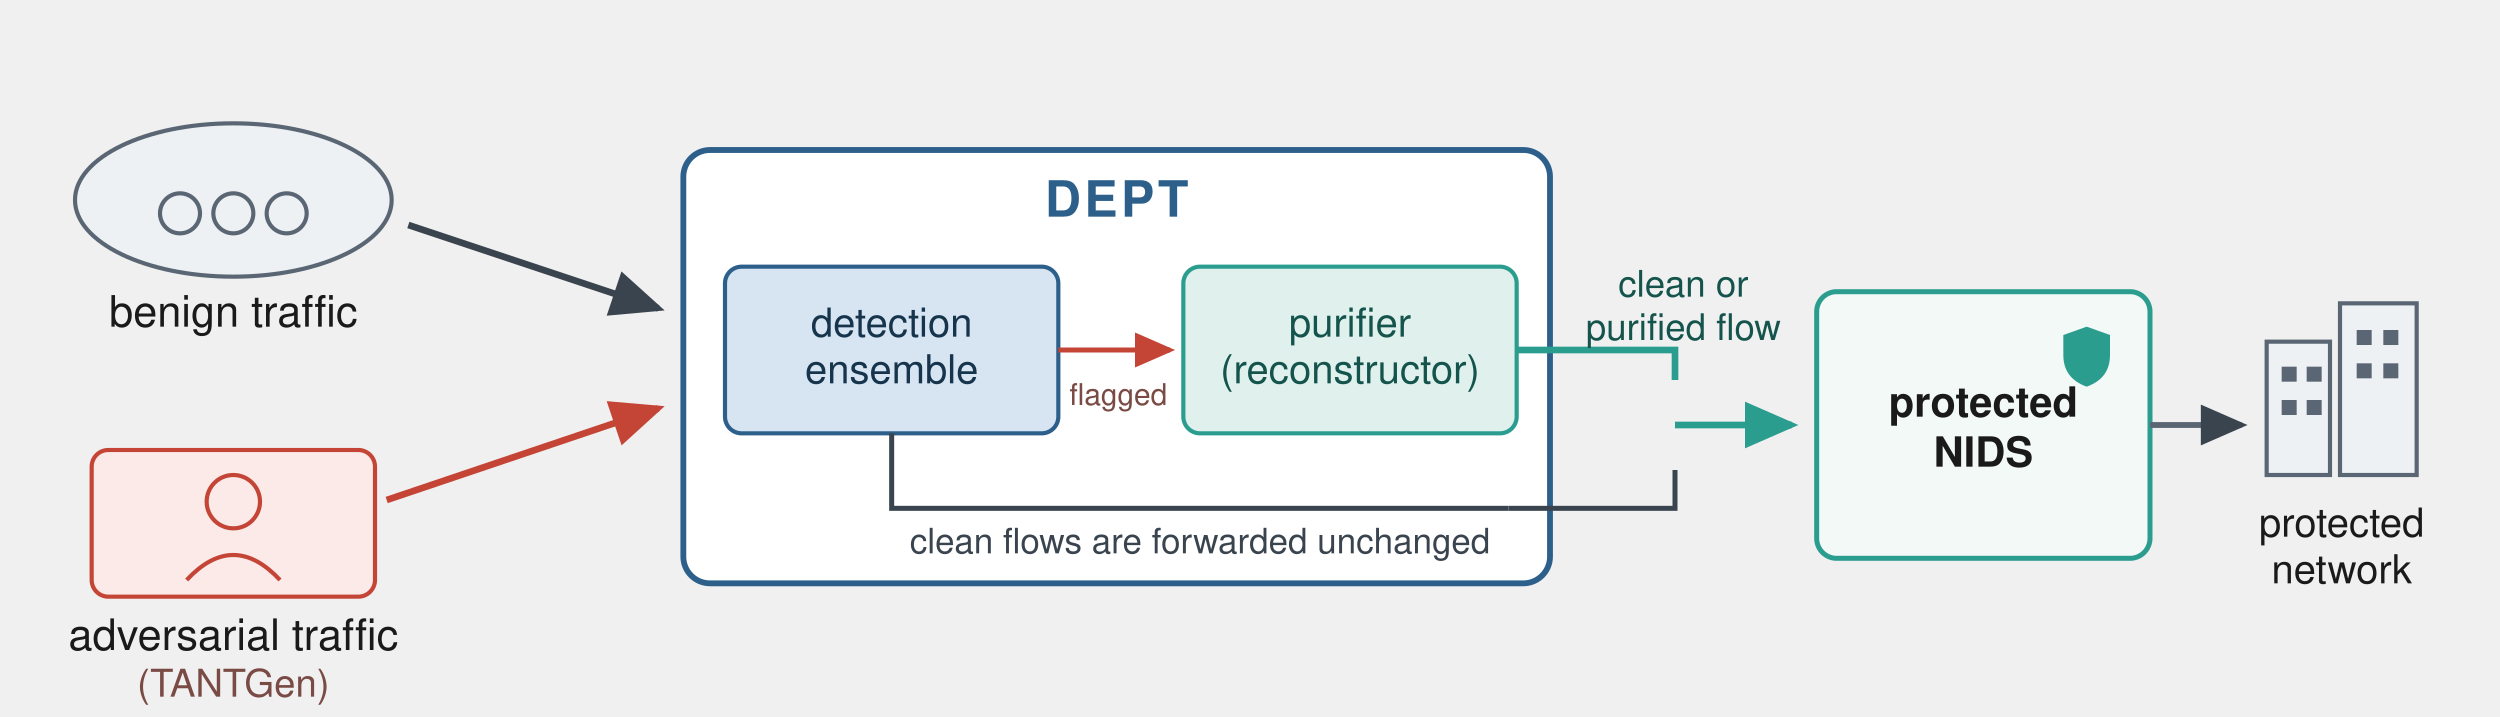
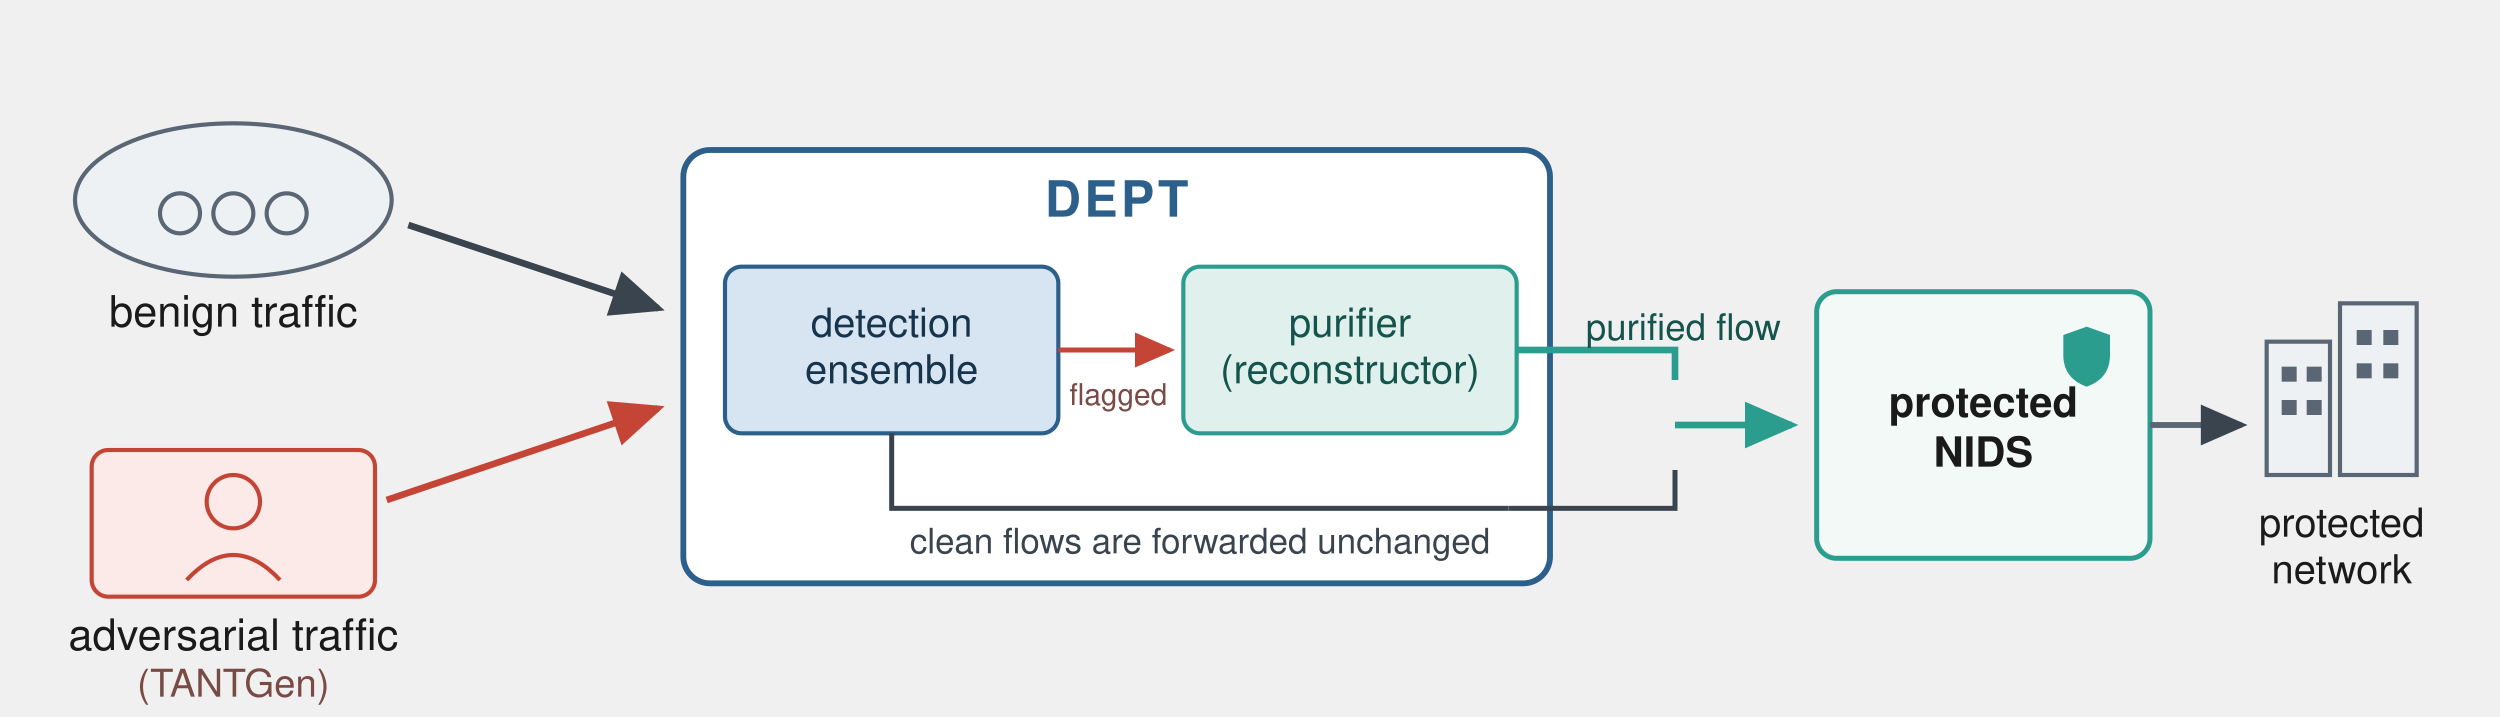
<svg xmlns="http://www.w3.org/2000/svg" viewBox="0 0 1500 430" font-family="Helvetica, Arial, sans-serif">
  <defs>
    <marker id="arrD" markerWidth="10" markerHeight="10" refX="7" refY="3.5" orient="auto">
      <path d="M0,0 L8,3.5 L0,7 Z" fill="#3a444e" />
    </marker>
    <marker id="arrR" markerWidth="10" markerHeight="10" refX="7" refY="3.5" orient="auto">
      <path d="M0,0 L8,3.5 L0,7 Z" fill="#c44536" />
    </marker>
    <marker id="arrT" markerWidth="10" markerHeight="10" refX="7" refY="3.5" orient="auto">
      <path d="M0,0 L8,3.5 L0,7 Z" fill="#2a9d8f" />
    </marker>
  </defs>
  <g>
    <ellipse cx="140" cy="120" rx="95" ry="46" fill="#eef1f4" stroke="#5a6673" stroke-width="2.5" />
    <circle cx="108" cy="128" r="12" fill="none" stroke="#5a6673" stroke-width="2.5" />
    <circle cx="140" cy="128" r="12" fill="none" stroke="#5a6673" stroke-width="2.5" />
    <circle cx="172" cy="128" r="12" fill="none" stroke="#5a6673" stroke-width="2.5" />
    <text x="140" y="196" text-anchor="middle" font-size="26" fill="#1a1a1a">benign traffic</text>
  </g>
  <g>
    <rect x="55" y="270" width="170" height="88" rx="10" fill="#fbeae8" stroke="#c44536" stroke-width="2.5" />
    <circle cx="140" cy="301" r="16" fill="none" stroke="#c44536" stroke-width="2.5" />
    <path d="M112,348 Q140,318 168,348" fill="none" stroke="#c44536" stroke-width="2.5" />
    <text x="140" y="390" text-anchor="middle" font-size="26" fill="#1a1a1a">adversarial traffic</text>
    <text x="140" y="418" text-anchor="middle" font-size="23" fill="#7a4a44">(TANTGen)</text>
  </g>
  <line x1="245" y1="135" x2="395" y2="185" stroke="#3a444e" stroke-width="4" marker-end="url(#arrD)" />
  <line x1="232" y1="300" x2="395" y2="245" stroke="#c44536" stroke-width="4" marker-end="url(#arrR)" />
  <rect x="410" y="90" width="520" height="260" rx="16" fill="#ffffff" stroke="#2c5f8a" stroke-width="3.5" />
  <text x="670" y="130" text-anchor="middle" font-size="30" font-weight="bold" letter-spacing="2" fill="#2c5f8a">DEPT</text>
  <rect x="435" y="160" width="200" height="100" rx="10" fill="#d7e4f2" stroke="#2c5f8a" stroke-width="2.5" />
  <text x="535" y="202" text-anchor="middle" font-size="24" fill="#16344c">detection</text>
  <text x="535" y="230" text-anchor="middle" font-size="24" fill="#16344c">ensemble</text>
  <rect x="710" y="160" width="200" height="100" rx="10" fill="#dff0ed" stroke="#2a9d8f" stroke-width="2.5" />
  <text x="810" y="202" text-anchor="middle" font-size="24" fill="#14544c">purifier</text>
  <text x="810" y="230" text-anchor="middle" font-size="24" fill="#14544c">(reconstructor)</text>
  <line x1="635" y1="210" x2="702" y2="210" stroke="#c44536" stroke-width="3" marker-end="url(#arrR)" />
  <text x="671" y="243" text-anchor="middle" font-size="18" fill="#7a4a44">flagged</text>
  <path d="M535,260 V305 H905" fill="none" stroke="#3a444e" stroke-width="3" />
  <text x="720" y="332" text-anchor="middle" font-size="21" fill="#3a444e">clean flows are forwarded unchanged</text>
  <path d="M910,210 H1005 V228" fill="none" stroke="#2a9d8f" stroke-width="4" />
  <path d="M905,305 H1005 V282" fill="none" stroke="#3a444e" stroke-width="3" />
  <line x1="1005" y1="255" x2="1075" y2="255" stroke="#2a9d8f" stroke-width="4" marker-end="url(#arrT)" />
-   <text x="1010" y="178" text-anchor="middle" font-size="22" fill="#14544c">clean or</text>
  <text x="1010" y="204" text-anchor="middle" font-size="22" fill="#14544c">purified flow</text>
  <rect x="1090" y="175" width="200" height="160" rx="12" fill="#f3f9f7" stroke="#2a9d8f" stroke-width="3" />
  <path d="M1252,196 l14,5 v12 q0,14 -14,19 q-14,-5 -14,-19 v-12 Z" fill="#2a9d8f" />
  <text x="1190" y="250" text-anchor="middle" font-size="25" font-weight="bold" fill="#1a1a1a">protected</text>
  <text x="1190" y="280" text-anchor="middle" font-size="25" font-weight="bold" fill="#1a1a1a">NIDS</text>
  <line x1="1290" y1="255" x2="1345" y2="255" stroke="#5a6673" stroke-width="3.5" marker-end="url(#arrD)" />
  <g>
    <rect x="1360" y="205" width="38" height="80" fill="#eef1f4" stroke="#5a6673" stroke-width="2.5" />
    <rect x="1404" y="182" width="46" height="103" fill="#eef1f4" stroke="#5a6673" stroke-width="2.5" />
    <rect x="1369" y="220" width="9" height="9" fill="#5a6673" />
    <rect x="1384" y="220" width="9" height="9" fill="#5a6673" />
    <rect x="1369" y="240" width="9" height="9" fill="#5a6673" />
    <rect x="1384" y="240" width="9" height="9" fill="#5a6673" />
    <rect x="1414" y="198" width="9" height="9" fill="#5a6673" />
    <rect x="1430" y="198" width="9" height="9" fill="#5a6673" />
    <rect x="1414" y="218" width="9" height="9" fill="#5a6673" />
    <rect x="1430" y="218" width="9" height="9" fill="#5a6673" />
    <text x="1405" y="322" text-anchor="middle" font-size="24" fill="#1a1a1a">protected</text>
    <text x="1405" y="350" text-anchor="middle" font-size="24" fill="#1a1a1a">network</text>
  </g>
</svg>
